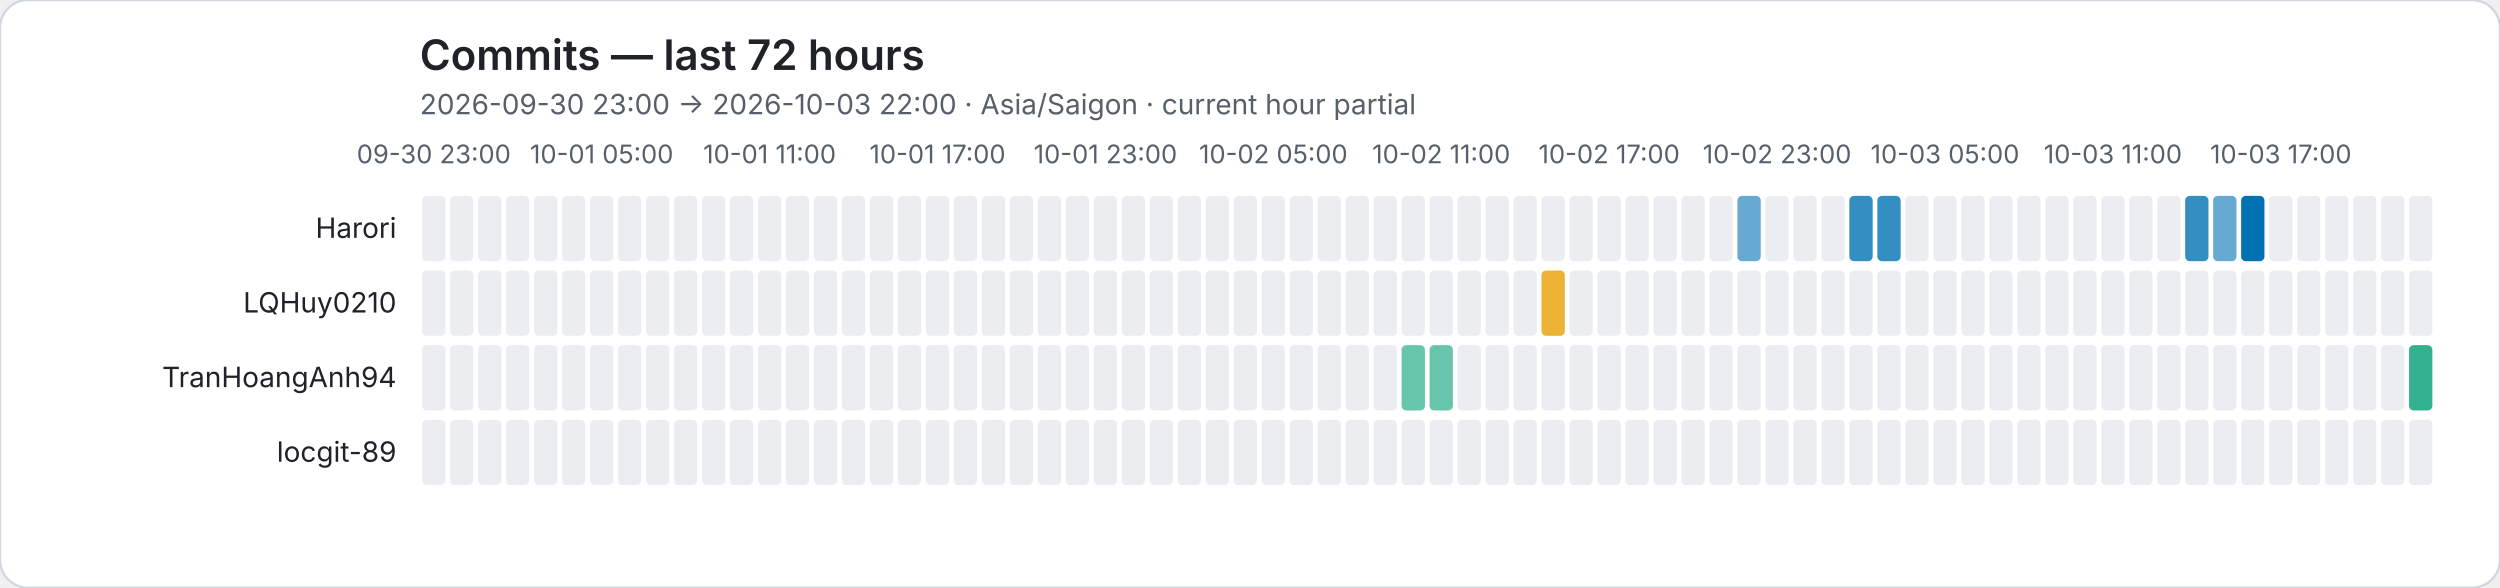
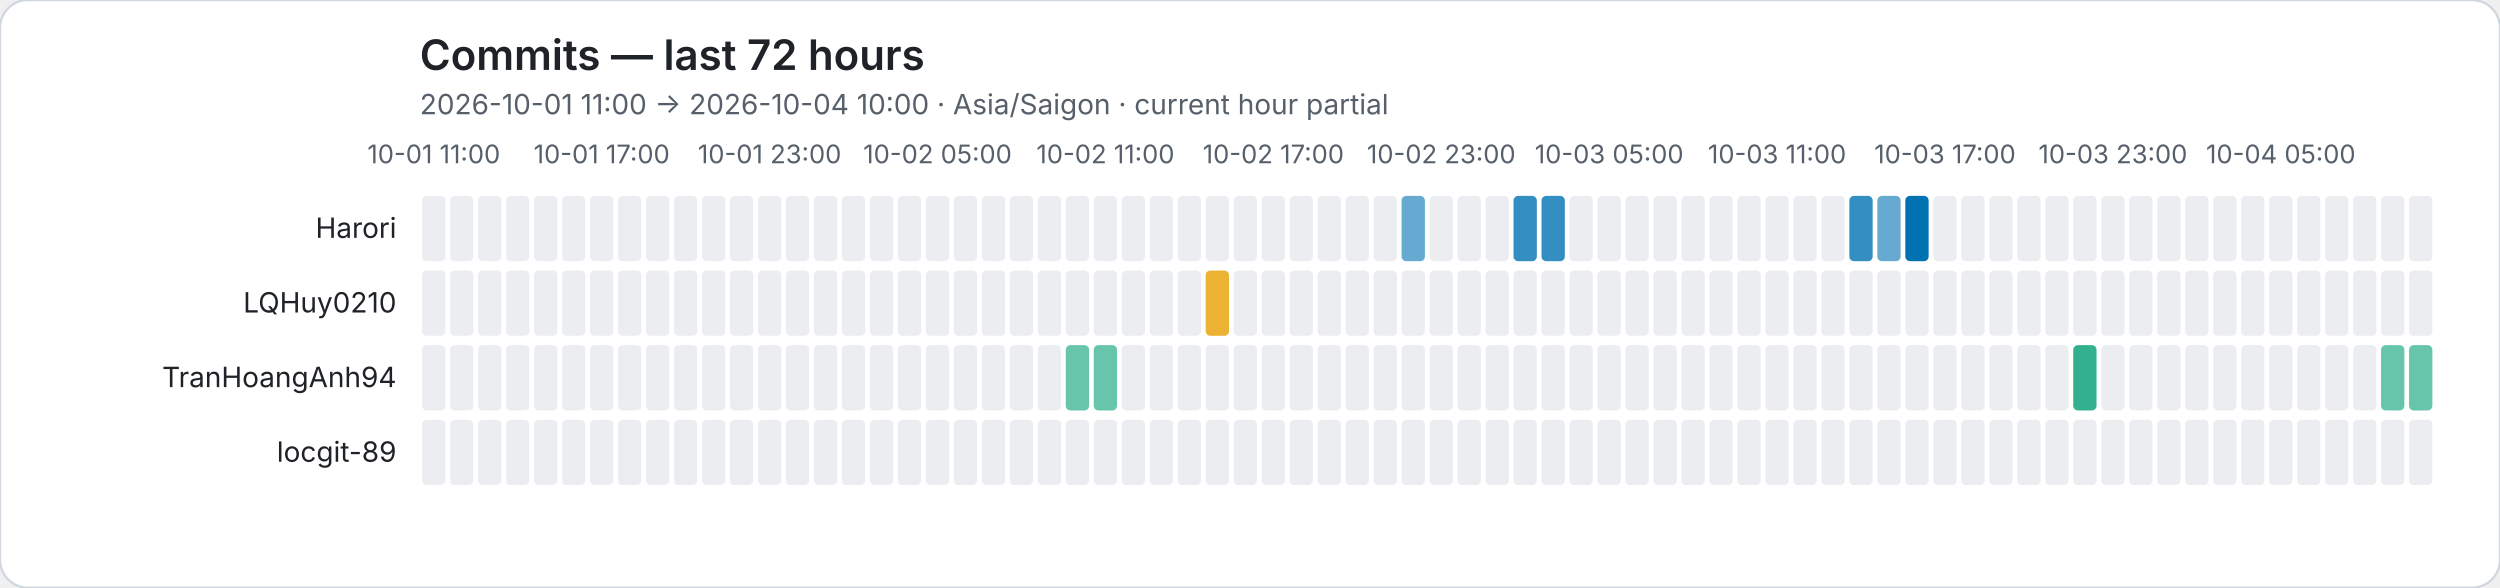
<svg xmlns="http://www.w3.org/2000/svg" role="img" viewBox="0 0 1072 252">
  <rect width="1072" height="252" rx="12" fill="#ffffff" stroke="#d0d7de" />
  <style>text{font-family:system-ui,-apple-system,BlinkMacSystemFont,"Segoe UI",sans-serif}.axis{fill:#57606a;font-size:11px}.heading{fill:#1f2328;font-size:18px;font-weight:600}.subheading{fill:#57606a;font-size:12px}.name{fill:#1f2328;font-size:12px}</style>
  <text class="heading" x="180" y="30">Commits — last 72 hours</text>
-   <text class="subheading" x="180" y="49">2026-09-30 23:00 → 2026-10-03 22:00 · Asia/Saigon · current hour partial</text>
-   <text class="axis" x="186" y="70" text-anchor="middle">09-30 23:00</text>
-   <text class="axis" x="258" y="70" text-anchor="middle">10-01 05:00</text>
-   <text class="axis" x="330" y="70" text-anchor="middle">10-01 11:00</text>
-   <text class="axis" x="402" y="70" text-anchor="middle">10-01 17:00</text>
-   <text class="axis" x="474" y="70" text-anchor="middle">10-01 23:00</text>
-   <text class="axis" x="546" y="70" text-anchor="middle">10-02 05:00</text>
-   <text class="axis" x="618" y="70" text-anchor="middle">10-02 11:00</text>
-   <text class="axis" x="690" y="70" text-anchor="middle">10-02 17:00</text>
-   <text class="axis" x="762" y="70" text-anchor="middle">10-02 23:00</text>
-   <text class="axis" x="834" y="70" text-anchor="middle">10-03 05:00</text>
-   <text class="axis" x="906" y="70" text-anchor="middle">10-03 11:00</text>
-   <text class="axis" x="978" y="70" text-anchor="middle">10-03 17:00</text>
+   <text class="subheading" x="180" y="49">2026-10-01 11:00 → 2026-10-04 10:00 · Asia/Saigon · current hour partial</text>
+   <text class="axis" x="186" y="70" text-anchor="middle">10-01 11:00</text>
+   <text class="axis" x="258" y="70" text-anchor="middle">10-01 17:00</text>
+   <text class="axis" x="330" y="70" text-anchor="middle">10-01 23:00</text>
+   <text class="axis" x="402" y="70" text-anchor="middle">10-02 05:00</text>
+   <text class="axis" x="474" y="70" text-anchor="middle">10-02 11:00</text>
+   <text class="axis" x="546" y="70" text-anchor="middle">10-02 17:00</text>
+   <text class="axis" x="618" y="70" text-anchor="middle">10-02 23:00</text>
+   <text class="axis" x="690" y="70" text-anchor="middle">10-03 05:00</text>
+   <text class="axis" x="762" y="70" text-anchor="middle">10-03 11:00</text>
+   <text class="axis" x="834" y="70" text-anchor="middle">10-03 17:00</text>
+   <text class="axis" x="906" y="70" text-anchor="middle">10-03 23:00</text>
+   <text class="axis" x="978" y="70" text-anchor="middle">10-04 05:00</text>
  <text class="name" x="170" y="102" text-anchor="end">Harori</text>
  <rect data-hour="0" x="181" y="84" width="10" height="28" rx="2" fill="#ebedf0" />
  <rect data-hour="1" x="193" y="84" width="10" height="28" rx="2" fill="#ebedf0" />
  <rect data-hour="2" x="205" y="84" width="10" height="28" rx="2" fill="#ebedf0" />
  <rect data-hour="3" x="217" y="84" width="10" height="28" rx="2" fill="#ebedf0" />
  <rect data-hour="4" x="229" y="84" width="10" height="28" rx="2" fill="#ebedf0" />
  <rect data-hour="5" x="241" y="84" width="10" height="28" rx="2" fill="#ebedf0" />
  <rect data-hour="6" x="253" y="84" width="10" height="28" rx="2" fill="#ebedf0" />
  <rect data-hour="7" x="265" y="84" width="10" height="28" rx="2" fill="#ebedf0" />
  <rect data-hour="8" x="277" y="84" width="10" height="28" rx="2" fill="#ebedf0" />
  <rect data-hour="9" x="289" y="84" width="10" height="28" rx="2" fill="#ebedf0" />
  <rect data-hour="10" x="301" y="84" width="10" height="28" rx="2" fill="#ebedf0" />
  <rect data-hour="11" x="313" y="84" width="10" height="28" rx="2" fill="#ebedf0" />
  <rect data-hour="12" x="325" y="84" width="10" height="28" rx="2" fill="#ebedf0" />
  <rect data-hour="13" x="337" y="84" width="10" height="28" rx="2" fill="#ebedf0" />
  <rect data-hour="14" x="349" y="84" width="10" height="28" rx="2" fill="#ebedf0" />
  <rect data-hour="15" x="361" y="84" width="10" height="28" rx="2" fill="#ebedf0" />
  <rect data-hour="16" x="373" y="84" width="10" height="28" rx="2" fill="#ebedf0" />
  <rect data-hour="17" x="385" y="84" width="10" height="28" rx="2" fill="#ebedf0" />
  <rect data-hour="18" x="397" y="84" width="10" height="28" rx="2" fill="#ebedf0" />
  <rect data-hour="19" x="409" y="84" width="10" height="28" rx="2" fill="#ebedf0" />
  <rect data-hour="20" x="421" y="84" width="10" height="28" rx="2" fill="#ebedf0" />
  <rect data-hour="21" x="433" y="84" width="10" height="28" rx="2" fill="#ebedf0" />
  <rect data-hour="22" x="445" y="84" width="10" height="28" rx="2" fill="#ebedf0" />
  <rect data-hour="23" x="457" y="84" width="10" height="28" rx="2" fill="#ebedf0" />
  <rect data-hour="24" x="469" y="84" width="10" height="28" rx="2" fill="#ebedf0" />
  <rect data-hour="25" x="481" y="84" width="10" height="28" rx="2" fill="#ebedf0" />
  <rect data-hour="26" x="493" y="84" width="10" height="28" rx="2" fill="#ebedf0" />
  <rect data-hour="27" x="505" y="84" width="10" height="28" rx="2" fill="#ebedf0" />
  <rect data-hour="28" x="517" y="84" width="10" height="28" rx="2" fill="#ebedf0" />
  <rect data-hour="29" x="529" y="84" width="10" height="28" rx="2" fill="#ebedf0" />
  <rect data-hour="30" x="541" y="84" width="10" height="28" rx="2" fill="#ebedf0" />
  <rect data-hour="31" x="553" y="84" width="10" height="28" rx="2" fill="#ebedf0" />
  <rect data-hour="32" x="565" y="84" width="10" height="28" rx="2" fill="#ebedf0" />
  <rect data-hour="33" x="577" y="84" width="10" height="28" rx="2" fill="#ebedf0" />
  <rect data-hour="34" x="589" y="84" width="10" height="28" rx="2" fill="#ebedf0" />
-   <rect data-hour="35" x="601" y="84" width="10" height="28" rx="2" fill="#ebedf0" />
+   <rect data-hour="35" x="601" y="84" width="10" height="28" rx="2" fill="rgba(0, 114, 178, 0.60)" />
  <rect data-hour="36" x="613" y="84" width="10" height="28" rx="2" fill="#ebedf0" />
  <rect data-hour="37" x="625" y="84" width="10" height="28" rx="2" fill="#ebedf0" />
  <rect data-hour="38" x="637" y="84" width="10" height="28" rx="2" fill="#ebedf0" />
-   <rect data-hour="39" x="649" y="84" width="10" height="28" rx="2" fill="#ebedf0" />
-   <rect data-hour="40" x="661" y="84" width="10" height="28" rx="2" fill="#ebedf0" />
+   <rect data-hour="39" x="649" y="84" width="10" height="28" rx="2" fill="rgba(0, 114, 178, 0.80)" />
+   <rect data-hour="40" x="661" y="84" width="10" height="28" rx="2" fill="rgba(0, 114, 178, 0.80)" />
  <rect data-hour="41" x="673" y="84" width="10" height="28" rx="2" fill="#ebedf0" />
  <rect data-hour="42" x="685" y="84" width="10" height="28" rx="2" fill="#ebedf0" />
  <rect data-hour="43" x="697" y="84" width="10" height="28" rx="2" fill="#ebedf0" />
  <rect data-hour="44" x="709" y="84" width="10" height="28" rx="2" fill="#ebedf0" />
  <rect data-hour="45" x="721" y="84" width="10" height="28" rx="2" fill="#ebedf0" />
  <rect data-hour="46" x="733" y="84" width="10" height="28" rx="2" fill="#ebedf0" />
-   <rect data-hour="47" x="745" y="84" width="10" height="28" rx="2" fill="rgba(0, 114, 178, 0.60)" />
+   <rect data-hour="47" x="745" y="84" width="10" height="28" rx="2" fill="#ebedf0" />
  <rect data-hour="48" x="757" y="84" width="10" height="28" rx="2" fill="#ebedf0" />
  <rect data-hour="49" x="769" y="84" width="10" height="28" rx="2" fill="#ebedf0" />
  <rect data-hour="50" x="781" y="84" width="10" height="28" rx="2" fill="#ebedf0" />
  <rect data-hour="51" x="793" y="84" width="10" height="28" rx="2" fill="rgba(0, 114, 178, 0.80)" />
-   <rect data-hour="52" x="805" y="84" width="10" height="28" rx="2" fill="rgba(0, 114, 178, 0.80)" />
-   <rect data-hour="53" x="817" y="84" width="10" height="28" rx="2" fill="#ebedf0" />
+   <rect data-hour="52" x="805" y="84" width="10" height="28" rx="2" fill="rgba(0, 114, 178, 0.60)" />
+   <rect data-hour="53" x="817" y="84" width="10" height="28" rx="2" fill="rgba(0, 114, 178, 1.00)" />
  <rect data-hour="54" x="829" y="84" width="10" height="28" rx="2" fill="#ebedf0" />
  <rect data-hour="55" x="841" y="84" width="10" height="28" rx="2" fill="#ebedf0" />
  <rect data-hour="56" x="853" y="84" width="10" height="28" rx="2" fill="#ebedf0" />
  <rect data-hour="57" x="865" y="84" width="10" height="28" rx="2" fill="#ebedf0" />
  <rect data-hour="58" x="877" y="84" width="10" height="28" rx="2" fill="#ebedf0" />
  <rect data-hour="59" x="889" y="84" width="10" height="28" rx="2" fill="#ebedf0" />
  <rect data-hour="60" x="901" y="84" width="10" height="28" rx="2" fill="#ebedf0" />
  <rect data-hour="61" x="913" y="84" width="10" height="28" rx="2" fill="#ebedf0" />
  <rect data-hour="62" x="925" y="84" width="10" height="28" rx="2" fill="#ebedf0" />
-   <rect data-hour="63" x="937" y="84" width="10" height="28" rx="2" fill="rgba(0, 114, 178, 0.80)" />
-   <rect data-hour="64" x="949" y="84" width="10" height="28" rx="2" fill="rgba(0, 114, 178, 0.60)" />
-   <rect data-hour="65" x="961" y="84" width="10" height="28" rx="2" fill="rgba(0, 114, 178, 1.00)" />
+   <rect data-hour="63" x="937" y="84" width="10" height="28" rx="2" fill="#ebedf0" />
+   <rect data-hour="64" x="949" y="84" width="10" height="28" rx="2" fill="#ebedf0" />
+   <rect data-hour="65" x="961" y="84" width="10" height="28" rx="2" fill="#ebedf0" />
  <rect data-hour="66" x="973" y="84" width="10" height="28" rx="2" fill="#ebedf0" />
  <rect data-hour="67" x="985" y="84" width="10" height="28" rx="2" fill="#ebedf0" />
  <rect data-hour="68" x="997" y="84" width="10" height="28" rx="2" fill="#ebedf0" />
  <rect data-hour="69" x="1009" y="84" width="10" height="28" rx="2" fill="#ebedf0" />
  <rect data-hour="70" x="1021" y="84" width="10" height="28" rx="2" fill="#ebedf0" />
  <rect data-hour="71" x="1033" y="84" width="10" height="28" rx="2" fill="#ebedf0" />
  <text class="name" x="170" y="134" text-anchor="end">LQHuy0210</text>
  <rect data-hour="0" x="181" y="116" width="10" height="28" rx="2" fill="#ebedf0" />
  <rect data-hour="1" x="193" y="116" width="10" height="28" rx="2" fill="#ebedf0" />
  <rect data-hour="2" x="205" y="116" width="10" height="28" rx="2" fill="#ebedf0" />
  <rect data-hour="3" x="217" y="116" width="10" height="28" rx="2" fill="#ebedf0" />
  <rect data-hour="4" x="229" y="116" width="10" height="28" rx="2" fill="#ebedf0" />
  <rect data-hour="5" x="241" y="116" width="10" height="28" rx="2" fill="#ebedf0" />
  <rect data-hour="6" x="253" y="116" width="10" height="28" rx="2" fill="#ebedf0" />
  <rect data-hour="7" x="265" y="116" width="10" height="28" rx="2" fill="#ebedf0" />
  <rect data-hour="8" x="277" y="116" width="10" height="28" rx="2" fill="#ebedf0" />
  <rect data-hour="9" x="289" y="116" width="10" height="28" rx="2" fill="#ebedf0" />
  <rect data-hour="10" x="301" y="116" width="10" height="28" rx="2" fill="#ebedf0" />
  <rect data-hour="11" x="313" y="116" width="10" height="28" rx="2" fill="#ebedf0" />
  <rect data-hour="12" x="325" y="116" width="10" height="28" rx="2" fill="#ebedf0" />
  <rect data-hour="13" x="337" y="116" width="10" height="28" rx="2" fill="#ebedf0" />
  <rect data-hour="14" x="349" y="116" width="10" height="28" rx="2" fill="#ebedf0" />
  <rect data-hour="15" x="361" y="116" width="10" height="28" rx="2" fill="#ebedf0" />
  <rect data-hour="16" x="373" y="116" width="10" height="28" rx="2" fill="#ebedf0" />
  <rect data-hour="17" x="385" y="116" width="10" height="28" rx="2" fill="#ebedf0" />
  <rect data-hour="18" x="397" y="116" width="10" height="28" rx="2" fill="#ebedf0" />
  <rect data-hour="19" x="409" y="116" width="10" height="28" rx="2" fill="#ebedf0" />
  <rect data-hour="20" x="421" y="116" width="10" height="28" rx="2" fill="#ebedf0" />
  <rect data-hour="21" x="433" y="116" width="10" height="28" rx="2" fill="#ebedf0" />
  <rect data-hour="22" x="445" y="116" width="10" height="28" rx="2" fill="#ebedf0" />
  <rect data-hour="23" x="457" y="116" width="10" height="28" rx="2" fill="#ebedf0" />
  <rect data-hour="24" x="469" y="116" width="10" height="28" rx="2" fill="#ebedf0" />
  <rect data-hour="25" x="481" y="116" width="10" height="28" rx="2" fill="#ebedf0" />
  <rect data-hour="26" x="493" y="116" width="10" height="28" rx="2" fill="#ebedf0" />
  <rect data-hour="27" x="505" y="116" width="10" height="28" rx="2" fill="#ebedf0" />
-   <rect data-hour="28" x="517" y="116" width="10" height="28" rx="2" fill="#ebedf0" />
+   <rect data-hour="28" x="517" y="116" width="10" height="28" rx="2" fill="rgba(230, 159, 0, 0.80)" />
  <rect data-hour="29" x="529" y="116" width="10" height="28" rx="2" fill="#ebedf0" />
  <rect data-hour="30" x="541" y="116" width="10" height="28" rx="2" fill="#ebedf0" />
  <rect data-hour="31" x="553" y="116" width="10" height="28" rx="2" fill="#ebedf0" />
  <rect data-hour="32" x="565" y="116" width="10" height="28" rx="2" fill="#ebedf0" />
  <rect data-hour="33" x="577" y="116" width="10" height="28" rx="2" fill="#ebedf0" />
  <rect data-hour="34" x="589" y="116" width="10" height="28" rx="2" fill="#ebedf0" />
  <rect data-hour="35" x="601" y="116" width="10" height="28" rx="2" fill="#ebedf0" />
  <rect data-hour="36" x="613" y="116" width="10" height="28" rx="2" fill="#ebedf0" />
  <rect data-hour="37" x="625" y="116" width="10" height="28" rx="2" fill="#ebedf0" />
  <rect data-hour="38" x="637" y="116" width="10" height="28" rx="2" fill="#ebedf0" />
  <rect data-hour="39" x="649" y="116" width="10" height="28" rx="2" fill="#ebedf0" />
-   <rect data-hour="40" x="661" y="116" width="10" height="28" rx="2" fill="rgba(230, 159, 0, 0.80)" />
+   <rect data-hour="40" x="661" y="116" width="10" height="28" rx="2" fill="#ebedf0" />
  <rect data-hour="41" x="673" y="116" width="10" height="28" rx="2" fill="#ebedf0" />
  <rect data-hour="42" x="685" y="116" width="10" height="28" rx="2" fill="#ebedf0" />
  <rect data-hour="43" x="697" y="116" width="10" height="28" rx="2" fill="#ebedf0" />
  <rect data-hour="44" x="709" y="116" width="10" height="28" rx="2" fill="#ebedf0" />
  <rect data-hour="45" x="721" y="116" width="10" height="28" rx="2" fill="#ebedf0" />
  <rect data-hour="46" x="733" y="116" width="10" height="28" rx="2" fill="#ebedf0" />
  <rect data-hour="47" x="745" y="116" width="10" height="28" rx="2" fill="#ebedf0" />
  <rect data-hour="48" x="757" y="116" width="10" height="28" rx="2" fill="#ebedf0" />
  <rect data-hour="49" x="769" y="116" width="10" height="28" rx="2" fill="#ebedf0" />
  <rect data-hour="50" x="781" y="116" width="10" height="28" rx="2" fill="#ebedf0" />
  <rect data-hour="51" x="793" y="116" width="10" height="28" rx="2" fill="#ebedf0" />
  <rect data-hour="52" x="805" y="116" width="10" height="28" rx="2" fill="#ebedf0" />
  <rect data-hour="53" x="817" y="116" width="10" height="28" rx="2" fill="#ebedf0" />
  <rect data-hour="54" x="829" y="116" width="10" height="28" rx="2" fill="#ebedf0" />
  <rect data-hour="55" x="841" y="116" width="10" height="28" rx="2" fill="#ebedf0" />
  <rect data-hour="56" x="853" y="116" width="10" height="28" rx="2" fill="#ebedf0" />
  <rect data-hour="57" x="865" y="116" width="10" height="28" rx="2" fill="#ebedf0" />
  <rect data-hour="58" x="877" y="116" width="10" height="28" rx="2" fill="#ebedf0" />
  <rect data-hour="59" x="889" y="116" width="10" height="28" rx="2" fill="#ebedf0" />
  <rect data-hour="60" x="901" y="116" width="10" height="28" rx="2" fill="#ebedf0" />
  <rect data-hour="61" x="913" y="116" width="10" height="28" rx="2" fill="#ebedf0" />
  <rect data-hour="62" x="925" y="116" width="10" height="28" rx="2" fill="#ebedf0" />
  <rect data-hour="63" x="937" y="116" width="10" height="28" rx="2" fill="#ebedf0" />
  <rect data-hour="64" x="949" y="116" width="10" height="28" rx="2" fill="#ebedf0" />
  <rect data-hour="65" x="961" y="116" width="10" height="28" rx="2" fill="#ebedf0" />
  <rect data-hour="66" x="973" y="116" width="10" height="28" rx="2" fill="#ebedf0" />
  <rect data-hour="67" x="985" y="116" width="10" height="28" rx="2" fill="#ebedf0" />
  <rect data-hour="68" x="997" y="116" width="10" height="28" rx="2" fill="#ebedf0" />
  <rect data-hour="69" x="1009" y="116" width="10" height="28" rx="2" fill="#ebedf0" />
  <rect data-hour="70" x="1021" y="116" width="10" height="28" rx="2" fill="#ebedf0" />
  <rect data-hour="71" x="1033" y="116" width="10" height="28" rx="2" fill="#ebedf0" />
  <text class="name" x="170" y="166" text-anchor="end">TranHoangAnh94</text>
  <rect data-hour="0" x="181" y="148" width="10" height="28" rx="2" fill="#ebedf0" />
  <rect data-hour="1" x="193" y="148" width="10" height="28" rx="2" fill="#ebedf0" />
  <rect data-hour="2" x="205" y="148" width="10" height="28" rx="2" fill="#ebedf0" />
  <rect data-hour="3" x="217" y="148" width="10" height="28" rx="2" fill="#ebedf0" />
  <rect data-hour="4" x="229" y="148" width="10" height="28" rx="2" fill="#ebedf0" />
  <rect data-hour="5" x="241" y="148" width="10" height="28" rx="2" fill="#ebedf0" />
  <rect data-hour="6" x="253" y="148" width="10" height="28" rx="2" fill="#ebedf0" />
  <rect data-hour="7" x="265" y="148" width="10" height="28" rx="2" fill="#ebedf0" />
  <rect data-hour="8" x="277" y="148" width="10" height="28" rx="2" fill="#ebedf0" />
  <rect data-hour="9" x="289" y="148" width="10" height="28" rx="2" fill="#ebedf0" />
  <rect data-hour="10" x="301" y="148" width="10" height="28" rx="2" fill="#ebedf0" />
  <rect data-hour="11" x="313" y="148" width="10" height="28" rx="2" fill="#ebedf0" />
  <rect data-hour="12" x="325" y="148" width="10" height="28" rx="2" fill="#ebedf0" />
  <rect data-hour="13" x="337" y="148" width="10" height="28" rx="2" fill="#ebedf0" />
  <rect data-hour="14" x="349" y="148" width="10" height="28" rx="2" fill="#ebedf0" />
  <rect data-hour="15" x="361" y="148" width="10" height="28" rx="2" fill="#ebedf0" />
  <rect data-hour="16" x="373" y="148" width="10" height="28" rx="2" fill="#ebedf0" />
  <rect data-hour="17" x="385" y="148" width="10" height="28" rx="2" fill="#ebedf0" />
  <rect data-hour="18" x="397" y="148" width="10" height="28" rx="2" fill="#ebedf0" />
  <rect data-hour="19" x="409" y="148" width="10" height="28" rx="2" fill="#ebedf0" />
  <rect data-hour="20" x="421" y="148" width="10" height="28" rx="2" fill="#ebedf0" />
  <rect data-hour="21" x="433" y="148" width="10" height="28" rx="2" fill="#ebedf0" />
  <rect data-hour="22" x="445" y="148" width="10" height="28" rx="2" fill="#ebedf0" />
-   <rect data-hour="23" x="457" y="148" width="10" height="28" rx="2" fill="#ebedf0" />
-   <rect data-hour="24" x="469" y="148" width="10" height="28" rx="2" fill="#ebedf0" />
+   <rect data-hour="23" x="457" y="148" width="10" height="28" rx="2" fill="rgba(0, 158, 115, 0.60)" />
+   <rect data-hour="24" x="469" y="148" width="10" height="28" rx="2" fill="rgba(0, 158, 115, 0.60)" />
  <rect data-hour="25" x="481" y="148" width="10" height="28" rx="2" fill="#ebedf0" />
  <rect data-hour="26" x="493" y="148" width="10" height="28" rx="2" fill="#ebedf0" />
  <rect data-hour="27" x="505" y="148" width="10" height="28" rx="2" fill="#ebedf0" />
  <rect data-hour="28" x="517" y="148" width="10" height="28" rx="2" fill="#ebedf0" />
  <rect data-hour="29" x="529" y="148" width="10" height="28" rx="2" fill="#ebedf0" />
  <rect data-hour="30" x="541" y="148" width="10" height="28" rx="2" fill="#ebedf0" />
  <rect data-hour="31" x="553" y="148" width="10" height="28" rx="2" fill="#ebedf0" />
  <rect data-hour="32" x="565" y="148" width="10" height="28" rx="2" fill="#ebedf0" />
  <rect data-hour="33" x="577" y="148" width="10" height="28" rx="2" fill="#ebedf0" />
  <rect data-hour="34" x="589" y="148" width="10" height="28" rx="2" fill="#ebedf0" />
-   <rect data-hour="35" x="601" y="148" width="10" height="28" rx="2" fill="rgba(0, 158, 115, 0.60)" />
-   <rect data-hour="36" x="613" y="148" width="10" height="28" rx="2" fill="rgba(0, 158, 115, 0.60)" />
+   <rect data-hour="35" x="601" y="148" width="10" height="28" rx="2" fill="#ebedf0" />
+   <rect data-hour="36" x="613" y="148" width="10" height="28" rx="2" fill="#ebedf0" />
  <rect data-hour="37" x="625" y="148" width="10" height="28" rx="2" fill="#ebedf0" />
  <rect data-hour="38" x="637" y="148" width="10" height="28" rx="2" fill="#ebedf0" />
  <rect data-hour="39" x="649" y="148" width="10" height="28" rx="2" fill="#ebedf0" />
  <rect data-hour="40" x="661" y="148" width="10" height="28" rx="2" fill="#ebedf0" />
  <rect data-hour="41" x="673" y="148" width="10" height="28" rx="2" fill="#ebedf0" />
  <rect data-hour="42" x="685" y="148" width="10" height="28" rx="2" fill="#ebedf0" />
  <rect data-hour="43" x="697" y="148" width="10" height="28" rx="2" fill="#ebedf0" />
  <rect data-hour="44" x="709" y="148" width="10" height="28" rx="2" fill="#ebedf0" />
  <rect data-hour="45" x="721" y="148" width="10" height="28" rx="2" fill="#ebedf0" />
  <rect data-hour="46" x="733" y="148" width="10" height="28" rx="2" fill="#ebedf0" />
  <rect data-hour="47" x="745" y="148" width="10" height="28" rx="2" fill="#ebedf0" />
  <rect data-hour="48" x="757" y="148" width="10" height="28" rx="2" fill="#ebedf0" />
  <rect data-hour="49" x="769" y="148" width="10" height="28" rx="2" fill="#ebedf0" />
  <rect data-hour="50" x="781" y="148" width="10" height="28" rx="2" fill="#ebedf0" />
  <rect data-hour="51" x="793" y="148" width="10" height="28" rx="2" fill="#ebedf0" />
  <rect data-hour="52" x="805" y="148" width="10" height="28" rx="2" fill="#ebedf0" />
  <rect data-hour="53" x="817" y="148" width="10" height="28" rx="2" fill="#ebedf0" />
  <rect data-hour="54" x="829" y="148" width="10" height="28" rx="2" fill="#ebedf0" />
  <rect data-hour="55" x="841" y="148" width="10" height="28" rx="2" fill="#ebedf0" />
  <rect data-hour="56" x="853" y="148" width="10" height="28" rx="2" fill="#ebedf0" />
  <rect data-hour="57" x="865" y="148" width="10" height="28" rx="2" fill="#ebedf0" />
  <rect data-hour="58" x="877" y="148" width="10" height="28" rx="2" fill="#ebedf0" />
-   <rect data-hour="59" x="889" y="148" width="10" height="28" rx="2" fill="#ebedf0" />
+   <rect data-hour="59" x="889" y="148" width="10" height="28" rx="2" fill="rgba(0, 158, 115, 0.80)" />
  <rect data-hour="60" x="901" y="148" width="10" height="28" rx="2" fill="#ebedf0" />
  <rect data-hour="61" x="913" y="148" width="10" height="28" rx="2" fill="#ebedf0" />
  <rect data-hour="62" x="925" y="148" width="10" height="28" rx="2" fill="#ebedf0" />
  <rect data-hour="63" x="937" y="148" width="10" height="28" rx="2" fill="#ebedf0" />
  <rect data-hour="64" x="949" y="148" width="10" height="28" rx="2" fill="#ebedf0" />
  <rect data-hour="65" x="961" y="148" width="10" height="28" rx="2" fill="#ebedf0" />
  <rect data-hour="66" x="973" y="148" width="10" height="28" rx="2" fill="#ebedf0" />
  <rect data-hour="67" x="985" y="148" width="10" height="28" rx="2" fill="#ebedf0" />
  <rect data-hour="68" x="997" y="148" width="10" height="28" rx="2" fill="#ebedf0" />
  <rect data-hour="69" x="1009" y="148" width="10" height="28" rx="2" fill="#ebedf0" />
-   <rect data-hour="70" x="1021" y="148" width="10" height="28" rx="2" fill="#ebedf0" />
-   <rect data-hour="71" x="1033" y="148" width="10" height="28" rx="2" fill="rgba(0, 158, 115, 0.80)" />
+   <rect data-hour="70" x="1021" y="148" width="10" height="28" rx="2" fill="rgba(0, 158, 115, 0.60)" />
+   <rect data-hour="71" x="1033" y="148" width="10" height="28" rx="2" fill="rgba(0, 158, 115, 0.60)" />
  <text class="name" x="170" y="198" text-anchor="end">locgit-89</text>
  <rect data-hour="0" x="181" y="180" width="10" height="28" rx="2" fill="#ebedf0" />
  <rect data-hour="1" x="193" y="180" width="10" height="28" rx="2" fill="#ebedf0" />
  <rect data-hour="2" x="205" y="180" width="10" height="28" rx="2" fill="#ebedf0" />
  <rect data-hour="3" x="217" y="180" width="10" height="28" rx="2" fill="#ebedf0" />
  <rect data-hour="4" x="229" y="180" width="10" height="28" rx="2" fill="#ebedf0" />
  <rect data-hour="5" x="241" y="180" width="10" height="28" rx="2" fill="#ebedf0" />
  <rect data-hour="6" x="253" y="180" width="10" height="28" rx="2" fill="#ebedf0" />
  <rect data-hour="7" x="265" y="180" width="10" height="28" rx="2" fill="#ebedf0" />
  <rect data-hour="8" x="277" y="180" width="10" height="28" rx="2" fill="#ebedf0" />
  <rect data-hour="9" x="289" y="180" width="10" height="28" rx="2" fill="#ebedf0" />
  <rect data-hour="10" x="301" y="180" width="10" height="28" rx="2" fill="#ebedf0" />
  <rect data-hour="11" x="313" y="180" width="10" height="28" rx="2" fill="#ebedf0" />
  <rect data-hour="12" x="325" y="180" width="10" height="28" rx="2" fill="#ebedf0" />
  <rect data-hour="13" x="337" y="180" width="10" height="28" rx="2" fill="#ebedf0" />
  <rect data-hour="14" x="349" y="180" width="10" height="28" rx="2" fill="#ebedf0" />
  <rect data-hour="15" x="361" y="180" width="10" height="28" rx="2" fill="#ebedf0" />
  <rect data-hour="16" x="373" y="180" width="10" height="28" rx="2" fill="#ebedf0" />
  <rect data-hour="17" x="385" y="180" width="10" height="28" rx="2" fill="#ebedf0" />
  <rect data-hour="18" x="397" y="180" width="10" height="28" rx="2" fill="#ebedf0" />
  <rect data-hour="19" x="409" y="180" width="10" height="28" rx="2" fill="#ebedf0" />
  <rect data-hour="20" x="421" y="180" width="10" height="28" rx="2" fill="#ebedf0" />
  <rect data-hour="21" x="433" y="180" width="10" height="28" rx="2" fill="#ebedf0" />
  <rect data-hour="22" x="445" y="180" width="10" height="28" rx="2" fill="#ebedf0" />
  <rect data-hour="23" x="457" y="180" width="10" height="28" rx="2" fill="#ebedf0" />
  <rect data-hour="24" x="469" y="180" width="10" height="28" rx="2" fill="#ebedf0" />
  <rect data-hour="25" x="481" y="180" width="10" height="28" rx="2" fill="#ebedf0" />
  <rect data-hour="26" x="493" y="180" width="10" height="28" rx="2" fill="#ebedf0" />
  <rect data-hour="27" x="505" y="180" width="10" height="28" rx="2" fill="#ebedf0" />
  <rect data-hour="28" x="517" y="180" width="10" height="28" rx="2" fill="#ebedf0" />
  <rect data-hour="29" x="529" y="180" width="10" height="28" rx="2" fill="#ebedf0" />
  <rect data-hour="30" x="541" y="180" width="10" height="28" rx="2" fill="#ebedf0" />
  <rect data-hour="31" x="553" y="180" width="10" height="28" rx="2" fill="#ebedf0" />
  <rect data-hour="32" x="565" y="180" width="10" height="28" rx="2" fill="#ebedf0" />
  <rect data-hour="33" x="577" y="180" width="10" height="28" rx="2" fill="#ebedf0" />
  <rect data-hour="34" x="589" y="180" width="10" height="28" rx="2" fill="#ebedf0" />
  <rect data-hour="35" x="601" y="180" width="10" height="28" rx="2" fill="#ebedf0" />
  <rect data-hour="36" x="613" y="180" width="10" height="28" rx="2" fill="#ebedf0" />
  <rect data-hour="37" x="625" y="180" width="10" height="28" rx="2" fill="#ebedf0" />
  <rect data-hour="38" x="637" y="180" width="10" height="28" rx="2" fill="#ebedf0" />
  <rect data-hour="39" x="649" y="180" width="10" height="28" rx="2" fill="#ebedf0" />
  <rect data-hour="40" x="661" y="180" width="10" height="28" rx="2" fill="#ebedf0" />
  <rect data-hour="41" x="673" y="180" width="10" height="28" rx="2" fill="#ebedf0" />
  <rect data-hour="42" x="685" y="180" width="10" height="28" rx="2" fill="#ebedf0" />
  <rect data-hour="43" x="697" y="180" width="10" height="28" rx="2" fill="#ebedf0" />
  <rect data-hour="44" x="709" y="180" width="10" height="28" rx="2" fill="#ebedf0" />
  <rect data-hour="45" x="721" y="180" width="10" height="28" rx="2" fill="#ebedf0" />
  <rect data-hour="46" x="733" y="180" width="10" height="28" rx="2" fill="#ebedf0" />
  <rect data-hour="47" x="745" y="180" width="10" height="28" rx="2" fill="#ebedf0" />
  <rect data-hour="48" x="757" y="180" width="10" height="28" rx="2" fill="#ebedf0" />
  <rect data-hour="49" x="769" y="180" width="10" height="28" rx="2" fill="#ebedf0" />
  <rect data-hour="50" x="781" y="180" width="10" height="28" rx="2" fill="#ebedf0" />
  <rect data-hour="51" x="793" y="180" width="10" height="28" rx="2" fill="#ebedf0" />
  <rect data-hour="52" x="805" y="180" width="10" height="28" rx="2" fill="#ebedf0" />
  <rect data-hour="53" x="817" y="180" width="10" height="28" rx="2" fill="#ebedf0" />
  <rect data-hour="54" x="829" y="180" width="10" height="28" rx="2" fill="#ebedf0" />
  <rect data-hour="55" x="841" y="180" width="10" height="28" rx="2" fill="#ebedf0" />
  <rect data-hour="56" x="853" y="180" width="10" height="28" rx="2" fill="#ebedf0" />
  <rect data-hour="57" x="865" y="180" width="10" height="28" rx="2" fill="#ebedf0" />
  <rect data-hour="58" x="877" y="180" width="10" height="28" rx="2" fill="#ebedf0" />
  <rect data-hour="59" x="889" y="180" width="10" height="28" rx="2" fill="#ebedf0" />
  <rect data-hour="60" x="901" y="180" width="10" height="28" rx="2" fill="#ebedf0" />
  <rect data-hour="61" x="913" y="180" width="10" height="28" rx="2" fill="#ebedf0" />
  <rect data-hour="62" x="925" y="180" width="10" height="28" rx="2" fill="#ebedf0" />
  <rect data-hour="63" x="937" y="180" width="10" height="28" rx="2" fill="#ebedf0" />
  <rect data-hour="64" x="949" y="180" width="10" height="28" rx="2" fill="#ebedf0" />
  <rect data-hour="65" x="961" y="180" width="10" height="28" rx="2" fill="#ebedf0" />
  <rect data-hour="66" x="973" y="180" width="10" height="28" rx="2" fill="#ebedf0" />
  <rect data-hour="67" x="985" y="180" width="10" height="28" rx="2" fill="#ebedf0" />
  <rect data-hour="68" x="997" y="180" width="10" height="28" rx="2" fill="#ebedf0" />
  <rect data-hour="69" x="1009" y="180" width="10" height="28" rx="2" fill="#ebedf0" />
  <rect data-hour="70" x="1021" y="180" width="10" height="28" rx="2" fill="#ebedf0" />
  <rect data-hour="71" x="1033" y="180" width="10" height="28" rx="2" fill="#ebedf0" />
</svg>
